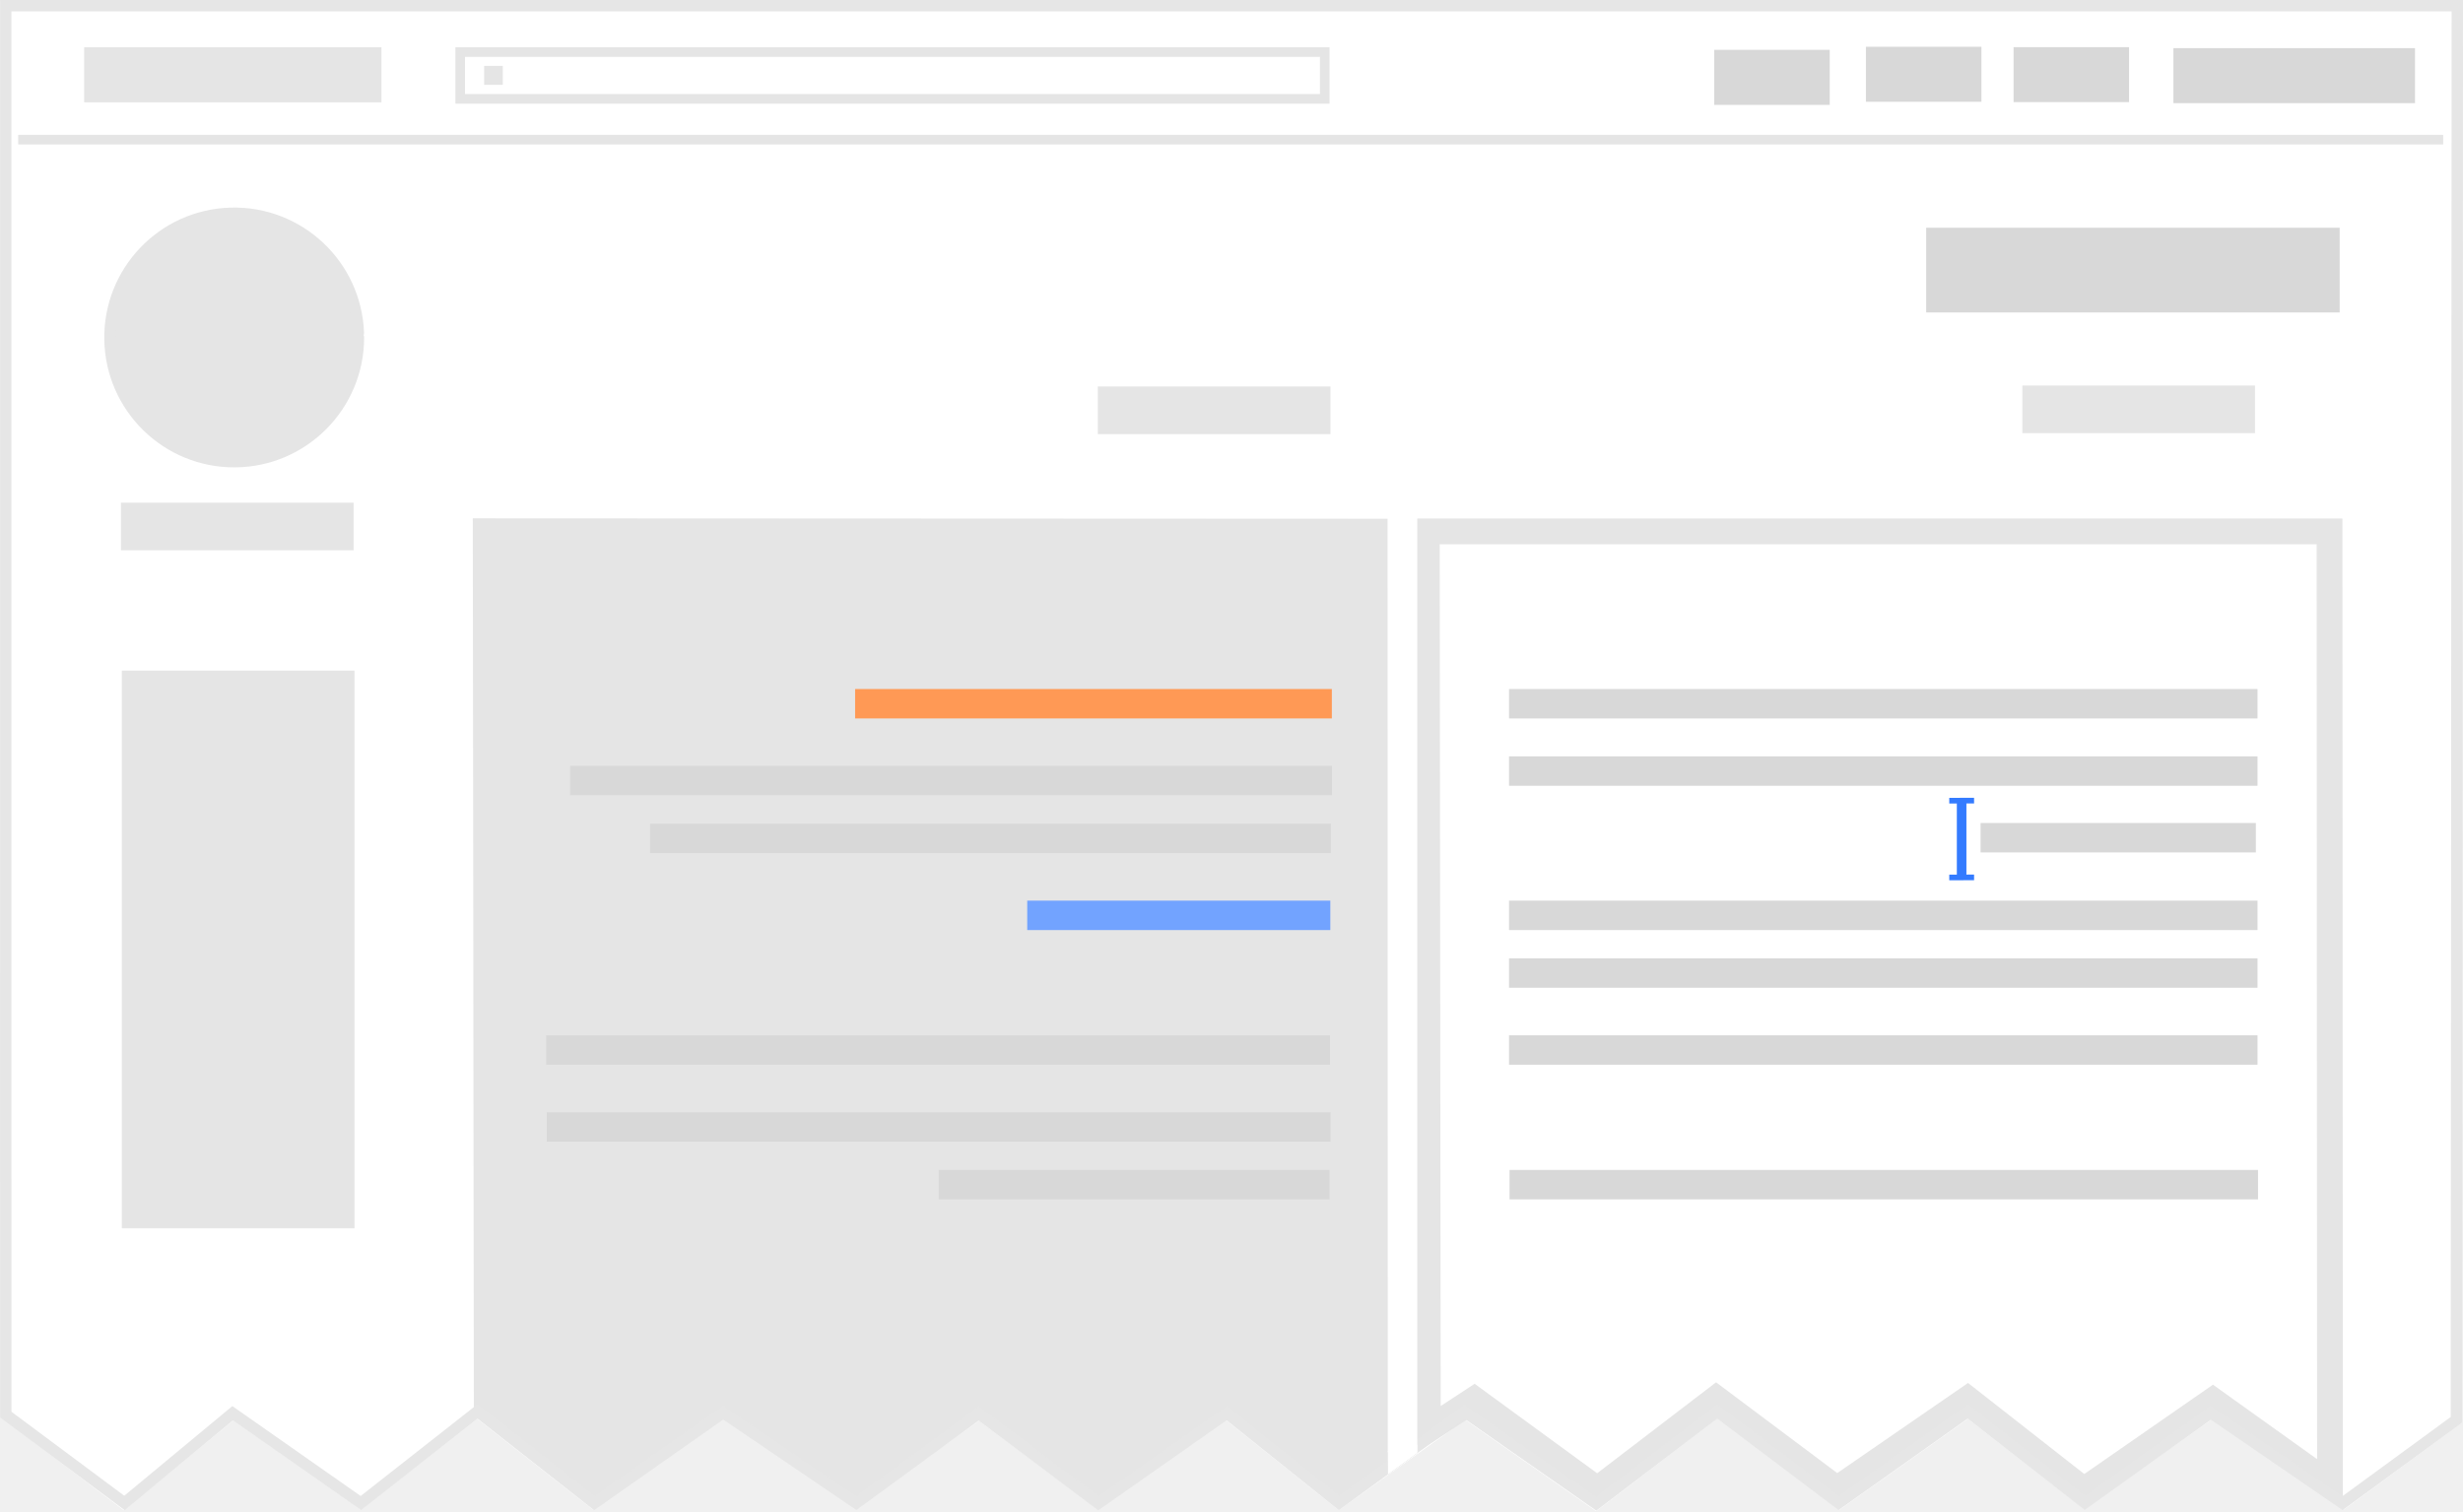
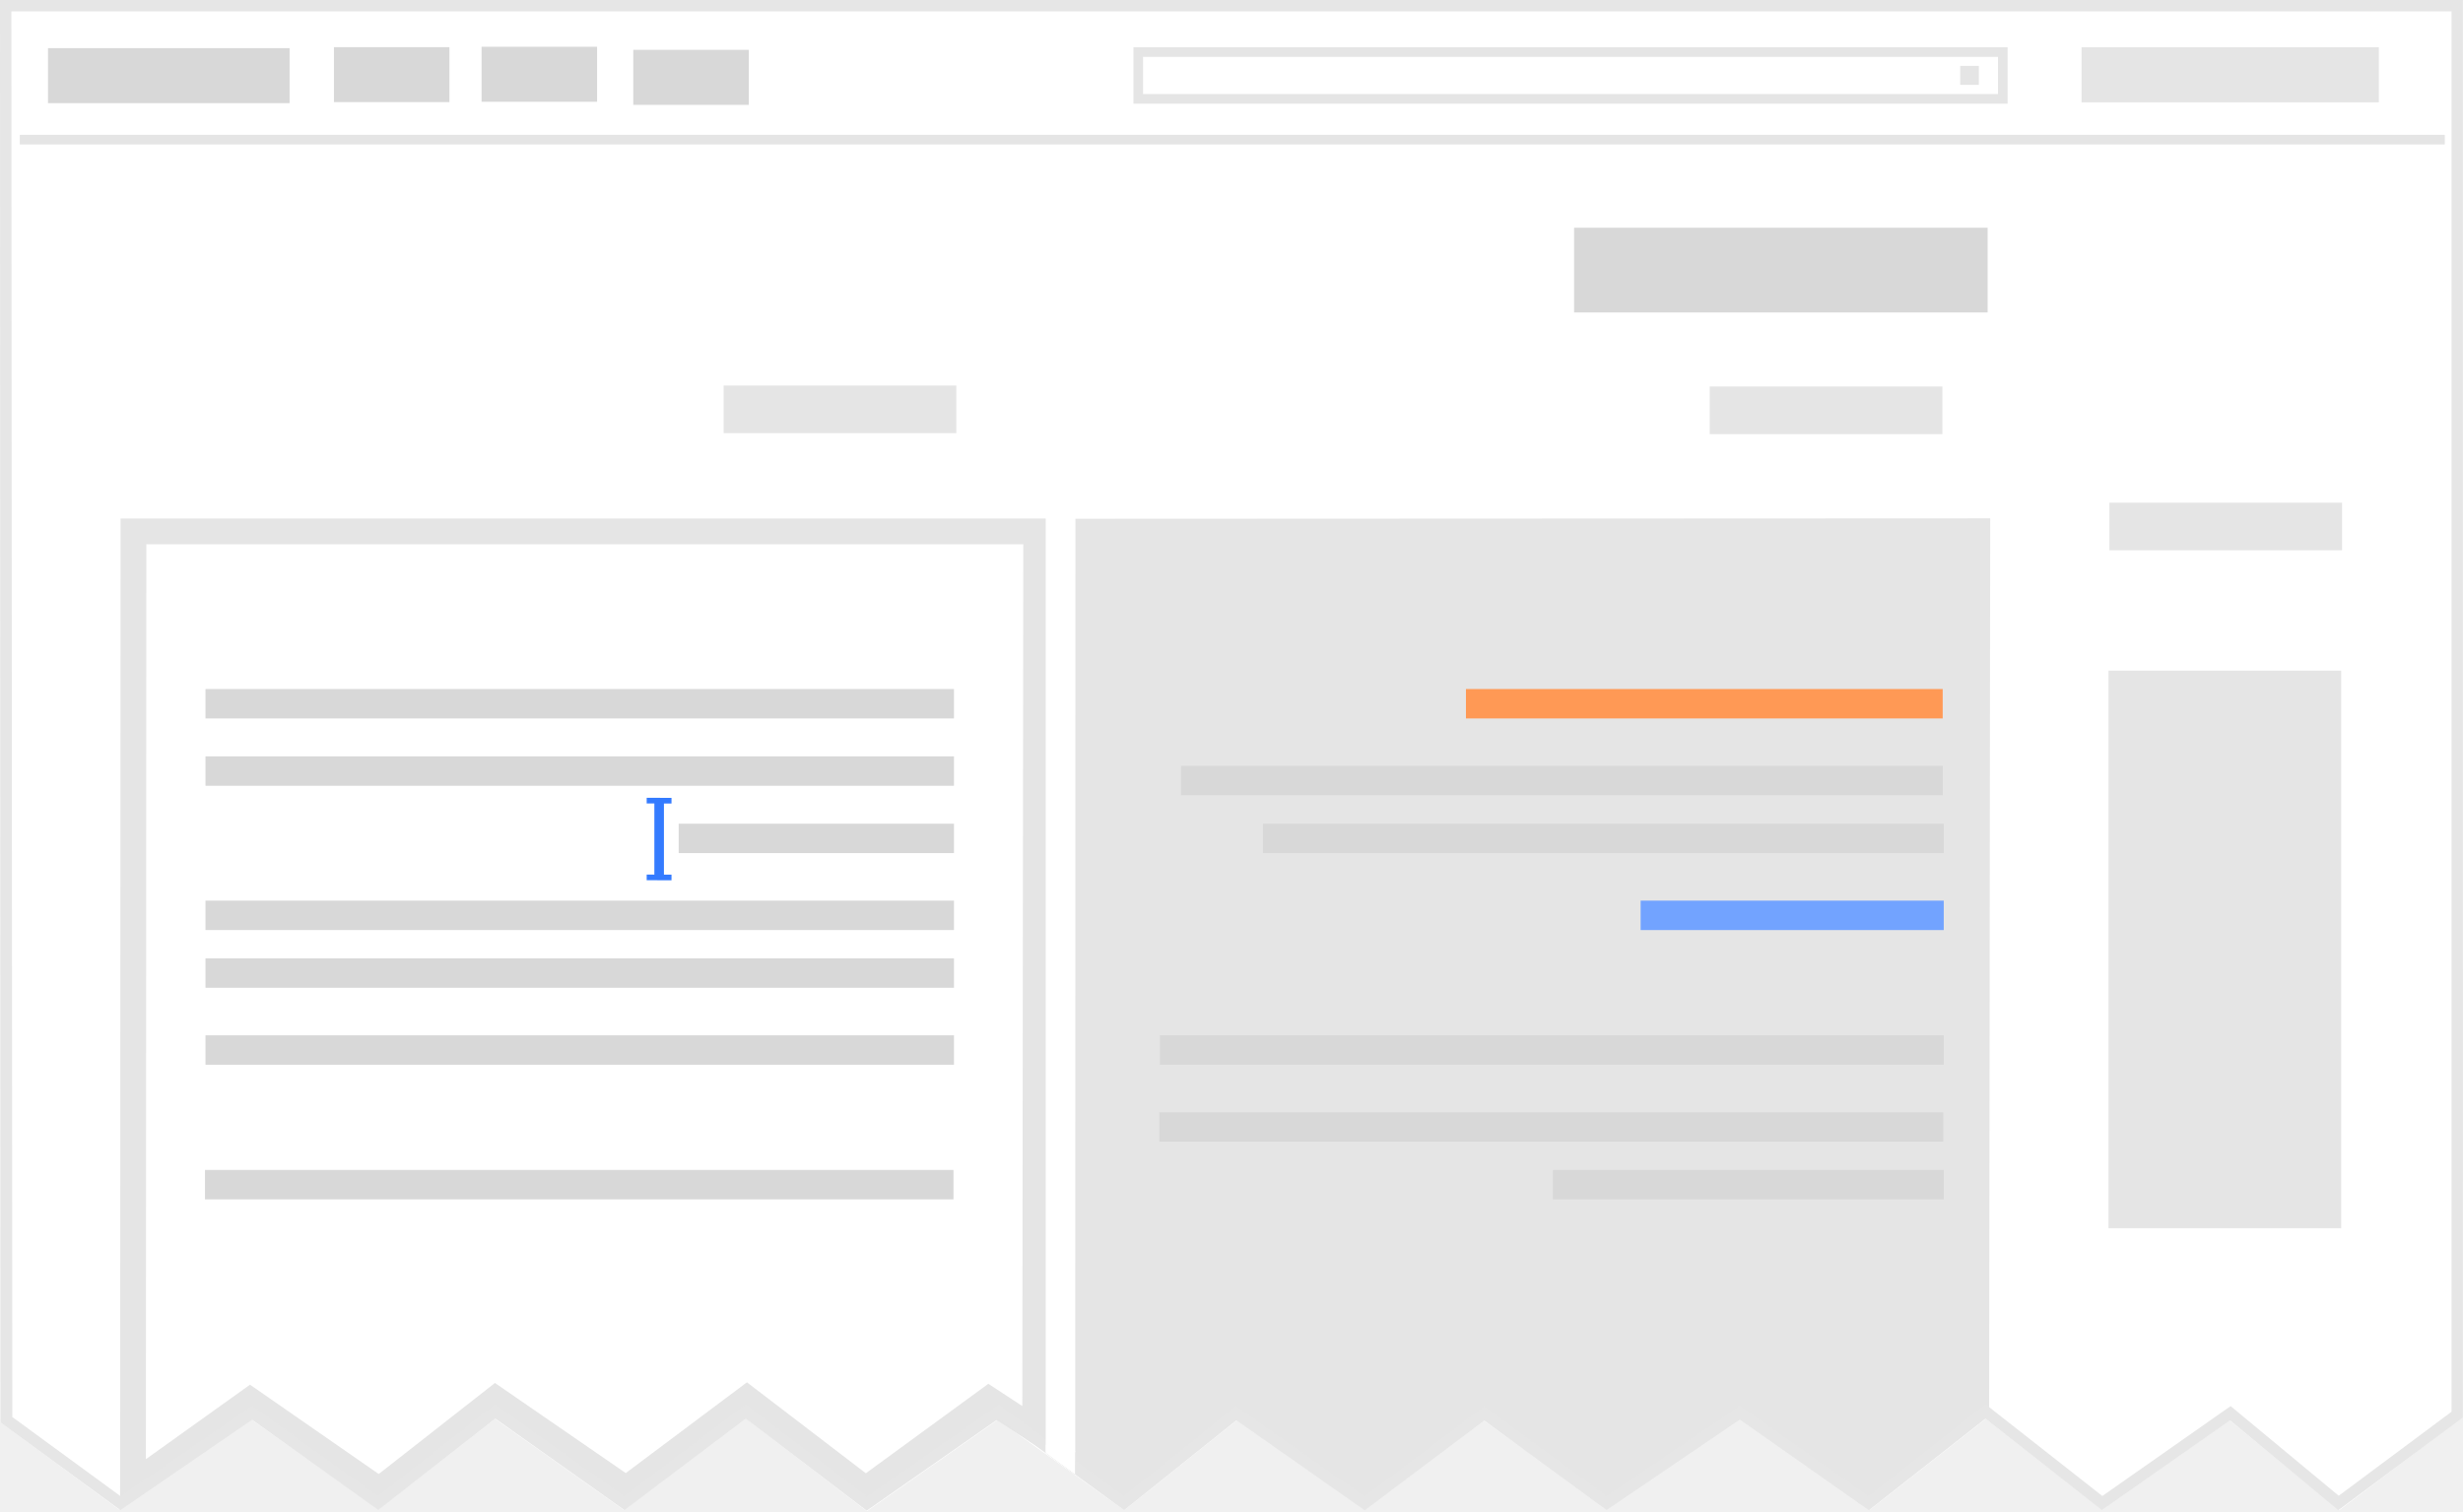
- <svg xmlns="http://www.w3.org/2000/svg" width="361.265mm" height="221.694mm" viewBox="0 0 1280.074 785.528" id="svg6145" version="1.1">
-   <defs id="defs6147" />
-   <g id="layer1" transform="translate(-14.24873,3.259078)">
-     <path style="fill:#ffffff;fill-opacity:1;fill-rule:evenodd;stroke:none;stroke-width:1px;stroke-linecap:butt;stroke-linejoin:miter;stroke-opacity:1" d="m 14.522,733.269 64,48.5 57,-46.75 66.25,46.5 60.5,-47.25 60.25,47.25 67.75,-47.5 68.75,46.75 64,-45.5 62,46.25 66.25,-46.75 58.75,47 65.75,-47 68,47.5 63.25,-48.5 63.25,47.75 66.75,-47.25 60.5,47 66.25,-46.75 68.5,47 61.5,-45.25 0,-739.28 -1279.523,0 z" id="path6097" />
-     <path style="fill:#e5e5e5;fill-opacity:1;fill-rule:evenodd;stroke:none;stroke-width:1px;stroke-linecap:butt;stroke-linejoin:miter;stroke-opacity:1" d="m 259.972,266.181 475.551,0.22 0.136,496.348 -25.176,14.885 -58.976,-46.99 -67.167,46.99 -61.16,-47.537 -64.437,46.445 -69.898,-46.445 -66.075,48.084 -62.253,-49.177 z" id="path4192-4-7-3-8-0-4-5-8" />
-     <path style="fill:#ffffff;fill-opacity:1;fill-rule:evenodd;stroke:#e5e5e5;stroke-width:13.397;stroke-linecap:butt;stroke-linejoin:miter;stroke-miterlimit:4;stroke-dasharray:none;stroke-opacity:1" d="m 755.787,272.964 469.169,0 0.249,495.311 -60.88,-43.557 -67.075,46.557 -60.422,-47.338 -67.884,46.776 -62.772,-47.026 -61.755,47.241 -63.972,-46.723 -24.121,15.8 z" id="path4192-8-9-8-3-6-3-2-5-7" />
-     <path style="fill:none;fill-opacity:0.984;fill-rule:evenodd;stroke:#e6e6e6;stroke-width:5.9;stroke-linecap:round;stroke-linejoin:miter;stroke-miterlimit:4;stroke-dasharray:none;stroke-opacity:1" d="m 17.252,732.071 61.682,45.938 56.234,-46.65 66.629,46.697 60.625,-47.619 60.691,47.677 66.973,-47.051 69.186,47.004 63.634,-46.538 62.189,46.675 66.756,-46.868 58.306,46.72 65.167,-47.459 68.48,47.767 62.942,-47.927 63.109,47.619 67.121,-47.573 60.804,47.483 65.504,-46.823 68.428,46.969 59.166,-43.289 0.492,-735.122 -1274.129,-0.01 z" id="path5450-6-6-9-0-7-0-1-1" />
-     <path style="opacity:1;fill:#e5e5e5;fill-opacity:1;fill-rule:nonzero;stroke:#e5e5e5;stroke-width:5.9;stroke-linecap:round;stroke-linejoin:round;stroke-miterlimit:4;stroke-dasharray:none;stroke-dashoffset:0;stroke-opacity:1" id="path5460-9-0-2-0-8-6-7-1" d="m 200.541,172.16 a 64.573,64.573 0 0 1 -63.987,64.571 64.573,64.573 0 0 1 -65.149,-63.399 64.573,64.573 0 0 1 62.805,-65.721 64.573,64.573 0 0 1 66.289,62.206" />
-     <rect style="opacity:1;fill:#e5e5e5;fill-opacity:1;fill-rule:nonzero;stroke:#e5e5e5;stroke-width:5.9;stroke-linecap:round;stroke-linejoin:miter;stroke-miterlimit:4;stroke-dasharray:none;stroke-dashoffset:0;stroke-opacity:1" id="rect5462-5-8-1-1-6-9-2-4" width="115.019" height="18.864" x="80.057" y="260.988" />
-     <rect style="opacity:1;fill:#e5e5e5;fill-opacity:1;fill-rule:nonzero;stroke:#e5e5e5;stroke-width:5.9;stroke-linecap:round;stroke-linejoin:miter;stroke-miterlimit:4;stroke-dasharray:none;stroke-dashoffset:0;stroke-opacity:1" id="rect5462-0-7-0-5-2-1-9-9-8" width="115.019" height="283.983" x="80.513" y="348.269" />
-     <rect style="opacity:1;fill:#d8d8d8;fill-opacity:1;fill-rule:nonzero;stroke:#d8d8d8;stroke-width:5.9;stroke-linecap:round;stroke-linejoin:miter;stroke-miterlimit:4;stroke-dasharray:none;stroke-dashoffset:0;stroke-opacity:1" id="rect5462-3-2-6-0-8-6-7-6-7" width="119.661" height="22.687" x="1146.765" y="24.724" />
-     <path style="fill:#e5e5e5;fill-opacity:1;fill-rule:evenodd;stroke:#e5e5e5;stroke-width:5;stroke-linecap:butt;stroke-linejoin:miter;stroke-miterlimit:4;stroke-dasharray:none;stroke-opacity:1" d="m 23.7,69.334 1260.339,0" id="path5496-1-7-4-2-0-1-8-0" />
-     <rect style="opacity:1;fill:#e5e5e5;fill-opacity:1;fill-rule:nonzero;stroke:#e5e5e5;stroke-width:5.9;stroke-linecap:round;stroke-linejoin:miter;stroke-miterlimit:4;stroke-dasharray:none;stroke-dashoffset:0;stroke-opacity:1" id="rect5462-3-6-0-6-6-7-8-5-8-4" width="148.603" height="22.687" x="60.941" y="24.283" />
-     <rect style="opacity:1;fill:#d8d8d8;fill-opacity:1;fill-rule:nonzero;stroke:#d8d8d8;stroke-width:5.9;stroke-linecap:round;stroke-linejoin:miter;stroke-miterlimit:4;stroke-dasharray:none;stroke-dashoffset:0;stroke-opacity:1" id="rect5462-3-3-8-7-1-6-7-6-7-1" width="54.132" height="22.687" x="908.112" y="25.601" />
-     <rect style="opacity:1;fill:#d8d8d8;fill-opacity:1;fill-rule:nonzero;stroke:#d8d8d8;stroke-width:5.9;stroke-linecap:round;stroke-linejoin:miter;stroke-miterlimit:4;stroke-dasharray:none;stroke-dashoffset:0;stroke-opacity:1" id="rect5462-3-3-1-8-3-9-8-6-5-2-2" width="54.132" height="22.687" x="1063.692" y="24.189" />
-     <rect style="opacity:1;fill:#d8d8d8;fill-opacity:1;fill-rule:nonzero;stroke:#d8d8d8;stroke-width:5.9;stroke-linecap:round;stroke-linejoin:miter;stroke-miterlimit:4;stroke-dasharray:none;stroke-dashoffset:0;stroke-opacity:1" id="rect5462-3-3-6-0-0-3-6-4-6-4-9" width="54.132" height="22.687" x="986.96" y="24.001" />
-     <rect style="opacity:1;fill:none;fill-opacity:1;fill-rule:nonzero;stroke:#e5e5e5;stroke-width:5;stroke-linecap:round;stroke-linejoin:miter;stroke-miterlimit:4;stroke-dasharray:none;stroke-dashoffset:0;stroke-opacity:1" id="rect5462-3-6-3-0-9-8-3-4-1-3-3" width="449.342" height="24.325" x="253.418" y="23.808" />
-     <rect style="opacity:1;fill:#e2e5e5;fill-opacity:1;fill-rule:nonzero;stroke:#e5e5e5;stroke-width:5.9;stroke-linecap:round;stroke-linejoin:miter;stroke-miterlimit:4;stroke-dasharray:none;stroke-dashoffset:0;stroke-opacity:1" id="rect5462-3-6-2-5-7-4-4-2-8-3-8" width="3.797" height="3.942" x="268.823" y="33.935" />
-     <rect style="opacity:1;fill:#ff9955;fill-opacity:1;fill-rule:nonzero;stroke:none;stroke-width:3;stroke-linecap:round;stroke-linejoin:miter;stroke-miterlimit:4;stroke-dasharray:none;stroke-dashoffset:0;stroke-opacity:1" id="rect4209-65-4-8-5-2" width="247.768" height="15.29" x="458.669" y="354.91" />
-     <rect style="opacity:1;fill:#d8d8d8;fill-opacity:1;fill-rule:nonzero;stroke:none;stroke-width:3;stroke-linecap:round;stroke-linejoin:miter;stroke-miterlimit:4;stroke-dasharray:none;stroke-dashoffset:0;stroke-opacity:1" id="rect4209-5-6-8-37-4-5" width="353.801" height="15.29" x="352.123" y="424.91" />
-     <rect style="opacity:1;fill:#72a3ff;fill-opacity:1;fill-rule:nonzero;stroke:none;stroke-width:3;stroke-linecap:round;stroke-linejoin:miter;stroke-miterlimit:4;stroke-dasharray:none;stroke-dashoffset:0;stroke-opacity:1" id="rect4209-58-3-6-9-2-2" width="157.526" height="15.29" x="548.123" y="464.91" />
-     <rect style="opacity:1;fill:#d8d8d8;fill-opacity:1;fill-rule:nonzero;stroke:none;stroke-width:3;stroke-linecap:round;stroke-linejoin:miter;stroke-miterlimit:4;stroke-dasharray:none;stroke-dashoffset:0;stroke-opacity:1" id="rect4209-4-3-6-4-1-3" width="407.372" height="15.29" x="298.123" y="534.91" />
-     <rect style="opacity:1;fill:#d8d8d8;fill-opacity:1;fill-rule:nonzero;stroke:none;stroke-width:3;stroke-linecap:round;stroke-linejoin:miter;stroke-miterlimit:4;stroke-dasharray:none;stroke-dashoffset:0;stroke-opacity:1" id="rect4209-3-0-4-5-5-6" width="407.372" height="15.29" x="298.396" y="574.91" />
-     <rect style="opacity:1;fill:#d8d8d8;fill-opacity:1;fill-rule:nonzero;stroke:none;stroke-width:3;stroke-linecap:round;stroke-linejoin:miter;stroke-miterlimit:4;stroke-dasharray:none;stroke-dashoffset:0;stroke-opacity:1" id="rect4209-6-0-6-30-2-3" width="203.14" height="15.29" x="502.123" y="604.91" />
-     <rect style="opacity:1;fill:#d8d8d8;fill-opacity:1;fill-rule:nonzero;stroke:none;stroke-width:3;stroke-linecap:round;stroke-linejoin:miter;stroke-miterlimit:4;stroke-dasharray:none;stroke-dashoffset:0;stroke-opacity:1" id="rect4209-09-9-7-83-7-6" width="389" height="15.29" x="798.525" y="354.91" />
-     <rect style="opacity:1;fill:#d8d8d8;fill-opacity:1;fill-rule:nonzero;stroke:none;stroke-width:3;stroke-linecap:round;stroke-linejoin:miter;stroke-miterlimit:4;stroke-dasharray:none;stroke-dashoffset:0;stroke-opacity:1" id="rect4209-54-3-2-5-0-2" width="389" height="15.29" x="798.525" y="464.91" />
-     <rect style="opacity:1;fill:#d8d8d8;fill-opacity:1;fill-rule:nonzero;stroke:none;stroke-width:3;stroke-linecap:round;stroke-linejoin:miter;stroke-miterlimit:4;stroke-dasharray:none;stroke-dashoffset:0;stroke-opacity:1" id="rect4209-33-3-5-8-2-8" width="389" height="15.29" x="798.525" y="389.91" />
-     <rect style="opacity:1;fill:#d8d8d8;fill-opacity:1;fill-rule:nonzero;stroke:none;stroke-width:3;stroke-linecap:round;stroke-linejoin:miter;stroke-miterlimit:4;stroke-dasharray:none;stroke-dashoffset:0;stroke-opacity:1" id="rect4209-52-8-7-7-5-0" width="143.072" height="15.29" x="1043.597" y="424.553" />
-     <rect style="opacity:1;fill:#d8d8d8;fill-opacity:1;fill-rule:nonzero;stroke:none;stroke-width:3;stroke-linecap:round;stroke-linejoin:miter;stroke-miterlimit:4;stroke-dasharray:none;stroke-dashoffset:0;stroke-opacity:1" id="rect4209-7-5-8-2-9-4" width="389" height="15.29" x="798.525" y="534.91" />
-     <rect style="opacity:1;fill:#d8d8d8;fill-opacity:1;fill-rule:nonzero;stroke:none;stroke-width:3;stroke-linecap:round;stroke-linejoin:miter;stroke-miterlimit:4;stroke-dasharray:none;stroke-dashoffset:0;stroke-opacity:1" id="rect4209-74-1-6-6-6-2" width="389" height="15.29" x="798.525" y="494.91" />
-     <rect style="opacity:1;fill:#d8d8d8;fill-opacity:1;fill-rule:nonzero;stroke:none;stroke-width:3;stroke-linecap:round;stroke-linejoin:miter;stroke-miterlimit:4;stroke-dasharray:none;stroke-dashoffset:0;stroke-opacity:1" id="rect4209-73-1-7-8-9-2" width="389" height="15.29" x="798.786" y="604.91" />
-     <path style="fill:#d8d8d8;fill-opacity:1;fill-rule:evenodd;stroke:none;stroke-width:1px;stroke-linecap:butt;stroke-linejoin:miter;stroke-opacity:1" d="m 735.574,763.207 15.195,-11.144 -15.192,-1.107 z" id="path6246-6-7-6-7-9-8-0" />
-     <path id="path6068-0" d="m 735.574,763.207 15.237,-11.12 -10e-4,-4.418 -15.269,3.413 z" style="fill:#ffffff;fill-opacity:1;fill-rule:evenodd;stroke:none;stroke-width:1px;stroke-linecap:butt;stroke-linejoin:miter;stroke-opacity:1" />
-     <rect style="opacity:1;fill:#e5e5e5;fill-opacity:1;fill-rule:nonzero;stroke:#e5e5e5;stroke-width:5.9;stroke-linecap:round;stroke-linejoin:miter;stroke-miterlimit:4;stroke-dasharray:none;stroke-dashoffset:0;stroke-opacity:1" id="rect5462-5-8-1-1-6-9-2-4-3" width="115.019" height="18.864" x="587.762" y="200.587" />
-     <rect style="opacity:1;fill:#e5e5e5;fill-opacity:1;fill-rule:nonzero;stroke:#e5e5e5;stroke-width:5.9;stroke-linecap:round;stroke-linejoin:miter;stroke-miterlimit:4;stroke-dasharray:none;stroke-dashoffset:0;stroke-opacity:1" id="rect5462-5-8-1-1-6-9-2-4-3-6" width="115.019" height="18.864" x="1068.262" y="200.087" />
-     <rect style="opacity:1;fill:#d8d8d8;fill-opacity:1;fill-rule:nonzero;stroke:#d8d8d8;stroke-width:10.487;stroke-linecap:round;stroke-linejoin:miter;stroke-miterlimit:4;stroke-dasharray:none;stroke-dashoffset:0;stroke-opacity:1" id="rect5462-5-8-1-1-6-9-2-4-3-7" width="204.433" height="33.528" x="1020.556" y="120.38" />
-     <rect style="opacity:1;fill:#ffffff;fill-opacity:1;fill-rule:nonzero;stroke:none;stroke-width:3;stroke-linecap:round;stroke-linejoin:miter;stroke-miterlimit:4;stroke-dasharray:none;stroke-dashoffset:0;stroke-opacity:1" id="rect4209-65-4-8-5-8-9" width="492.49" height="15.29" x="259.182" y="-750.823" transform="matrix(0,1,-1,0,0,0)" />
-     <g id="g6041" transform="matrix(0.7207382,0,0,0.7207382,206.7248,85.60519)">
-       <path id="path4922-54-0-8-3-9" d="m 1147.465,454.805 0,53.515" style="fill:none;fill-rule:evenodd;stroke:#347bff;stroke-width:6.9;stroke-linecap:butt;stroke-linejoin:miter;stroke-miterlimit:4;stroke-dasharray:none;stroke-opacity:1" />
-       <path id="path4922-54-0-8-3-9-5" d="m 1156.448,454.136 -17.897,0.034" style="fill:none;fill-rule:evenodd;stroke:#347bff;stroke-width:4.066;stroke-linecap:butt;stroke-linejoin:miter;stroke-miterlimit:4;stroke-dasharray:none;stroke-opacity:1" />
-       <path id="path4922-54-0-8-3-9-5-3" d="m 1156.448,509.511 -17.897,0.034" style="fill:none;fill-rule:evenodd;stroke:#347bff;stroke-width:4.066;stroke-linecap:butt;stroke-linejoin:miter;stroke-miterlimit:4;stroke-dasharray:none;stroke-opacity:1" />
+ <svg xmlns="http://www.w3.org/2000/svg" width="1365.412" height="837.897" viewBox="0 0 1280.074 785.528" id="svg6145">
+   <g id="layer1" transform="matrix(-1 0 0 1 1294.323 3.26)">
+     <path d="M14.522 733.27l64 48.5 57-46.75 66.25 46.5 60.5-47.25 60.25 47.25 67.75-47.5 68.75 46.75 64-45.5 62 46.25 66.25-46.75 58.75 47 65.75-47 68 47.5 63.25-48.5 63.25 47.75 66.75-47.25 60.5 47 66.25-46.75 68.5 47 61.5-45.25V-3.01H14.249z" id="path6097" fill="#fff" fill-rule="evenodd" />
+     <path d="M259.972 266.181l475.551.22.136 496.348-25.175 14.885-58.976-46.99-67.168 46.99-61.16-47.537-64.437 46.445-69.897-46.445-66.076 48.084-62.252-49.177z" id="path4192-4-7-3-8-0-4-5-8" fill="#e5e5e5" fill-rule="evenodd" />
+     <path d="M755.787 272.964h469.17l.248 495.312-60.88-43.557-67.075 46.557-60.422-47.337-67.885 46.776-62.772-47.026-61.755 47.24-63.972-46.722-24.12 15.8z" id="path4192-8-9-8-3-6-3-2-5-7" fill="#fff" fill-rule="evenodd" stroke="#e5e5e5" stroke-width="13.397" />
+     <path d="M17.252 732.071l61.681 45.938 56.234-46.65 66.63 46.697 60.625-47.619 60.69 47.677 66.974-47.051 69.186 47.004 63.634-46.538 62.189 46.675 66.756-46.868 58.306 46.72 65.167-47.459 68.48 47.767 62.942-47.927 63.11 47.619 67.12-47.573 60.804 47.483 65.505-46.823 68.427 46.969 59.166-43.289.493-735.122L17.24-.31z" id="path5450-6-6-9-0-7-0-1-1" fill="none" fill-opacity=".984" fill-rule="evenodd" stroke="#e6e6e6" stroke-width="5.9" stroke-linecap="round" />
+     <path id="rect5462-5-8-1-1-6-9-2-4" d="M80.057 260.988h115.019v18.864H80.057z" fill="#e5e5e5" stroke="#e5e5e5" stroke-width="5.9" stroke-linecap="round" />
+     <path id="rect5462-0-7-0-5-2-1-9-9-8" d="M80.513 348.269h115.019v283.983H80.513z" fill="#e5e5e5" stroke="#e5e5e5" stroke-width="5.9" stroke-linecap="round" />
+     <path id="rect5462-3-2-6-0-8-6-7-6-7" d="M1146.765 24.724h119.661v22.687h-119.661z" fill="#d8d8d8" stroke="#d8d8d8" stroke-width="5.9" stroke-linecap="round" />
+     <path d="M23.7 69.334h1260.34" id="path5496-1-7-4-2-0-1-8-0" fill="#e5e5e5" fill-rule="evenodd" stroke="#e5e5e5" stroke-width="5" />
+     <path id="rect5462-3-6-0-6-6-7-8-5-8-4" d="M60.941 24.283h148.603V46.97H60.941z" fill="#e5e5e5" stroke="#e5e5e5" stroke-width="5.9" stroke-linecap="round" />
+     <path id="rect5462-3-3-8-7-1-6-7-6-7-1" d="M908.112 25.601h54.132v22.687h-54.132z" fill="#d8d8d8" stroke="#d8d8d8" stroke-width="5.9" stroke-linecap="round" />
+     <path id="rect5462-3-3-1-8-3-9-8-6-5-2-2" d="M1063.692 24.189h54.132v22.687h-54.132z" fill="#d8d8d8" stroke="#d8d8d8" stroke-width="5.9" stroke-linecap="round" />
+     <path id="rect5462-3-3-6-0-0-3-6-4-6-4-9" d="M986.96 24.001h54.132v22.687H986.96z" fill="#d8d8d8" stroke="#d8d8d8" stroke-width="5.9" stroke-linecap="round" />
+     <path id="rect5462-3-6-3-0-9-8-3-4-1-3-3" d="M253.418 23.808H702.76v24.325H253.418z" fill="none" stroke="#e5e5e5" stroke-width="5" stroke-linecap="round" />
+     <path id="rect5462-3-6-2-5-7-4-4-2-8-3-8" d="M268.823 33.935h3.797v3.942h-3.797z" fill="#e2e5e5" stroke="#e5e5e5" stroke-width="5.9" stroke-linecap="round" />
+     <path id="rect4209-65-4-8-5-2" d="M284.669 354.91h247.768v15.29H284.669z" fill="#f95" stroke-width="3" stroke-linecap="round" />
+     <path id="rect4209-5-6-8-37-4-5" d="M284.123 424.91h353.801v15.29H284.123z" fill="#d8d8d8" stroke-width="3" stroke-linecap="round" />
+     <path id="rect4209-58-3-6-9-2-2" d="M284.123 464.91h157.526v15.29H284.123z" fill="#72a3ff" stroke-width="3" stroke-linecap="round" />
+     <path id="rect4209-4-3-6-4-1-3" d="M284.123 534.91h407.372v15.29H284.123z" fill="#d8d8d8" stroke-width="3" stroke-linecap="round" />
+     <path id="rect4209-3-0-4-5-5-6" d="M284.396 574.91h407.372v15.29H284.396z" fill="#d8d8d8" stroke-width="3" stroke-linecap="round" />
+     <path id="rect4209-6-0-6-30-2-3" d="M284.123 604.91h203.14v15.29h-203.14z" fill="#d8d8d8" stroke-width="3" stroke-linecap="round" />
+     <path id="rect4209-09-9-7-83-7-6" d="M798.525 354.91h389v15.29h-389z" fill="#d8d8d8" stroke-width="3" stroke-linecap="round" />
+     <path id="rect4209-54-3-2-5-0-2" d="M798.525 464.91h389v15.29h-389z" fill="#d8d8d8" stroke-width="3" stroke-linecap="round" />
+     <path id="rect4209-33-3-5-8-2-8" d="M798.525 389.91h389v15.29h-389z" fill="#d8d8d8" stroke-width="3" stroke-linecap="round" />
+     <path id="rect4209-52-8-7-7-5-0" d="M798.525 424.91h143.072v15.29H798.525z" fill="#d8d8d8" stroke-width="3" stroke-linecap="round" />
+     <path id="rect4209-7-5-8-2-9-4" d="M798.525 534.91h389v15.29h-389z" fill="#d8d8d8" stroke-width="3" stroke-linecap="round" />
+     <path id="rect4209-74-1-6-6-6-2" d="M798.525 494.91h389v15.29h-389z" fill="#d8d8d8" stroke-width="3" stroke-linecap="round" />
+     <path id="rect4209-73-1-7-8-9-2" d="M798.786 604.91h389v15.29h-389z" fill="#d8d8d8" stroke-width="3" stroke-linecap="round" />
+     <path d="M735.574 763.207l15.194-11.144-15.191-1.108z" id="path6246-6-7-6-7-9-8-0" fill="#d8d8d8" fill-rule="evenodd" />
+     <path id="path6068-0" d="M735.574 763.207l15.237-11.12-.001-4.418-15.27 3.413z" fill="#fff" fill-rule="evenodd" />
+     <path id="rect5462-5-8-1-1-6-9-2-4-3" d="M287.762 200.587h115.019v18.864H287.762z" fill="#e5e5e5" stroke="#e5e5e5" stroke-width="5.9" stroke-linecap="round" />
+     <path id="rect5462-5-8-1-1-6-9-2-4-3-6" d="M800.262 200.087h115.019v18.864H800.262z" fill="#e5e5e5" stroke="#e5e5e5" stroke-width="5.9" stroke-linecap="round" />
+     <path id="rect5462-5-8-1-1-6-9-2-4-3-7" d="M266.556 120.38h204.433v33.528H266.556z" fill="#d8d8d8" stroke="#d8d8d8" stroke-width="10.487" stroke-linecap="round" />
+     <path id="rect4209-65-4-8-5-8-9" transform="rotate(90)" d="M259.182-750.823h492.49v15.29h-492.49z" fill="#fff" stroke-width="3" stroke-linecap="round" />
+     <g id="g6041" transform="translate(124.725 85.605) scale(.72074)" fill="none" fill-rule="evenodd" stroke="#347bff">
+       <path id="path4922-54-0-8-3-9" d="M1147.465 454.805v53.515" stroke-width="6.9" />
+       <path id="path4922-54-0-8-3-9-5" d="M1156.448 454.136l-17.896.034" stroke-width="4.066" />
+       <path id="path4922-54-0-8-3-9-5-3" d="M1156.448 509.511l-17.896.034" stroke-width="4.066" />
    </g>
-     <rect style="opacity:1;fill:#d8d8d8;fill-opacity:1;fill-rule:nonzero;stroke:none;stroke-width:3;stroke-linecap:round;stroke-linejoin:miter;stroke-miterlimit:4;stroke-dasharray:none;stroke-dashoffset:0;stroke-opacity:1" id="rect4209-3-0-4-5-5-6-5" width="395.943" height="15.29" x="310.568" y="394.827" />
+     <path id="rect4209-3-0-4-5-5-6-5" d="M284.568 394.827h395.943v15.29H284.568z" fill="#d8d8d8" stroke-width="3" stroke-linecap="round" />
  </g>
</svg>
